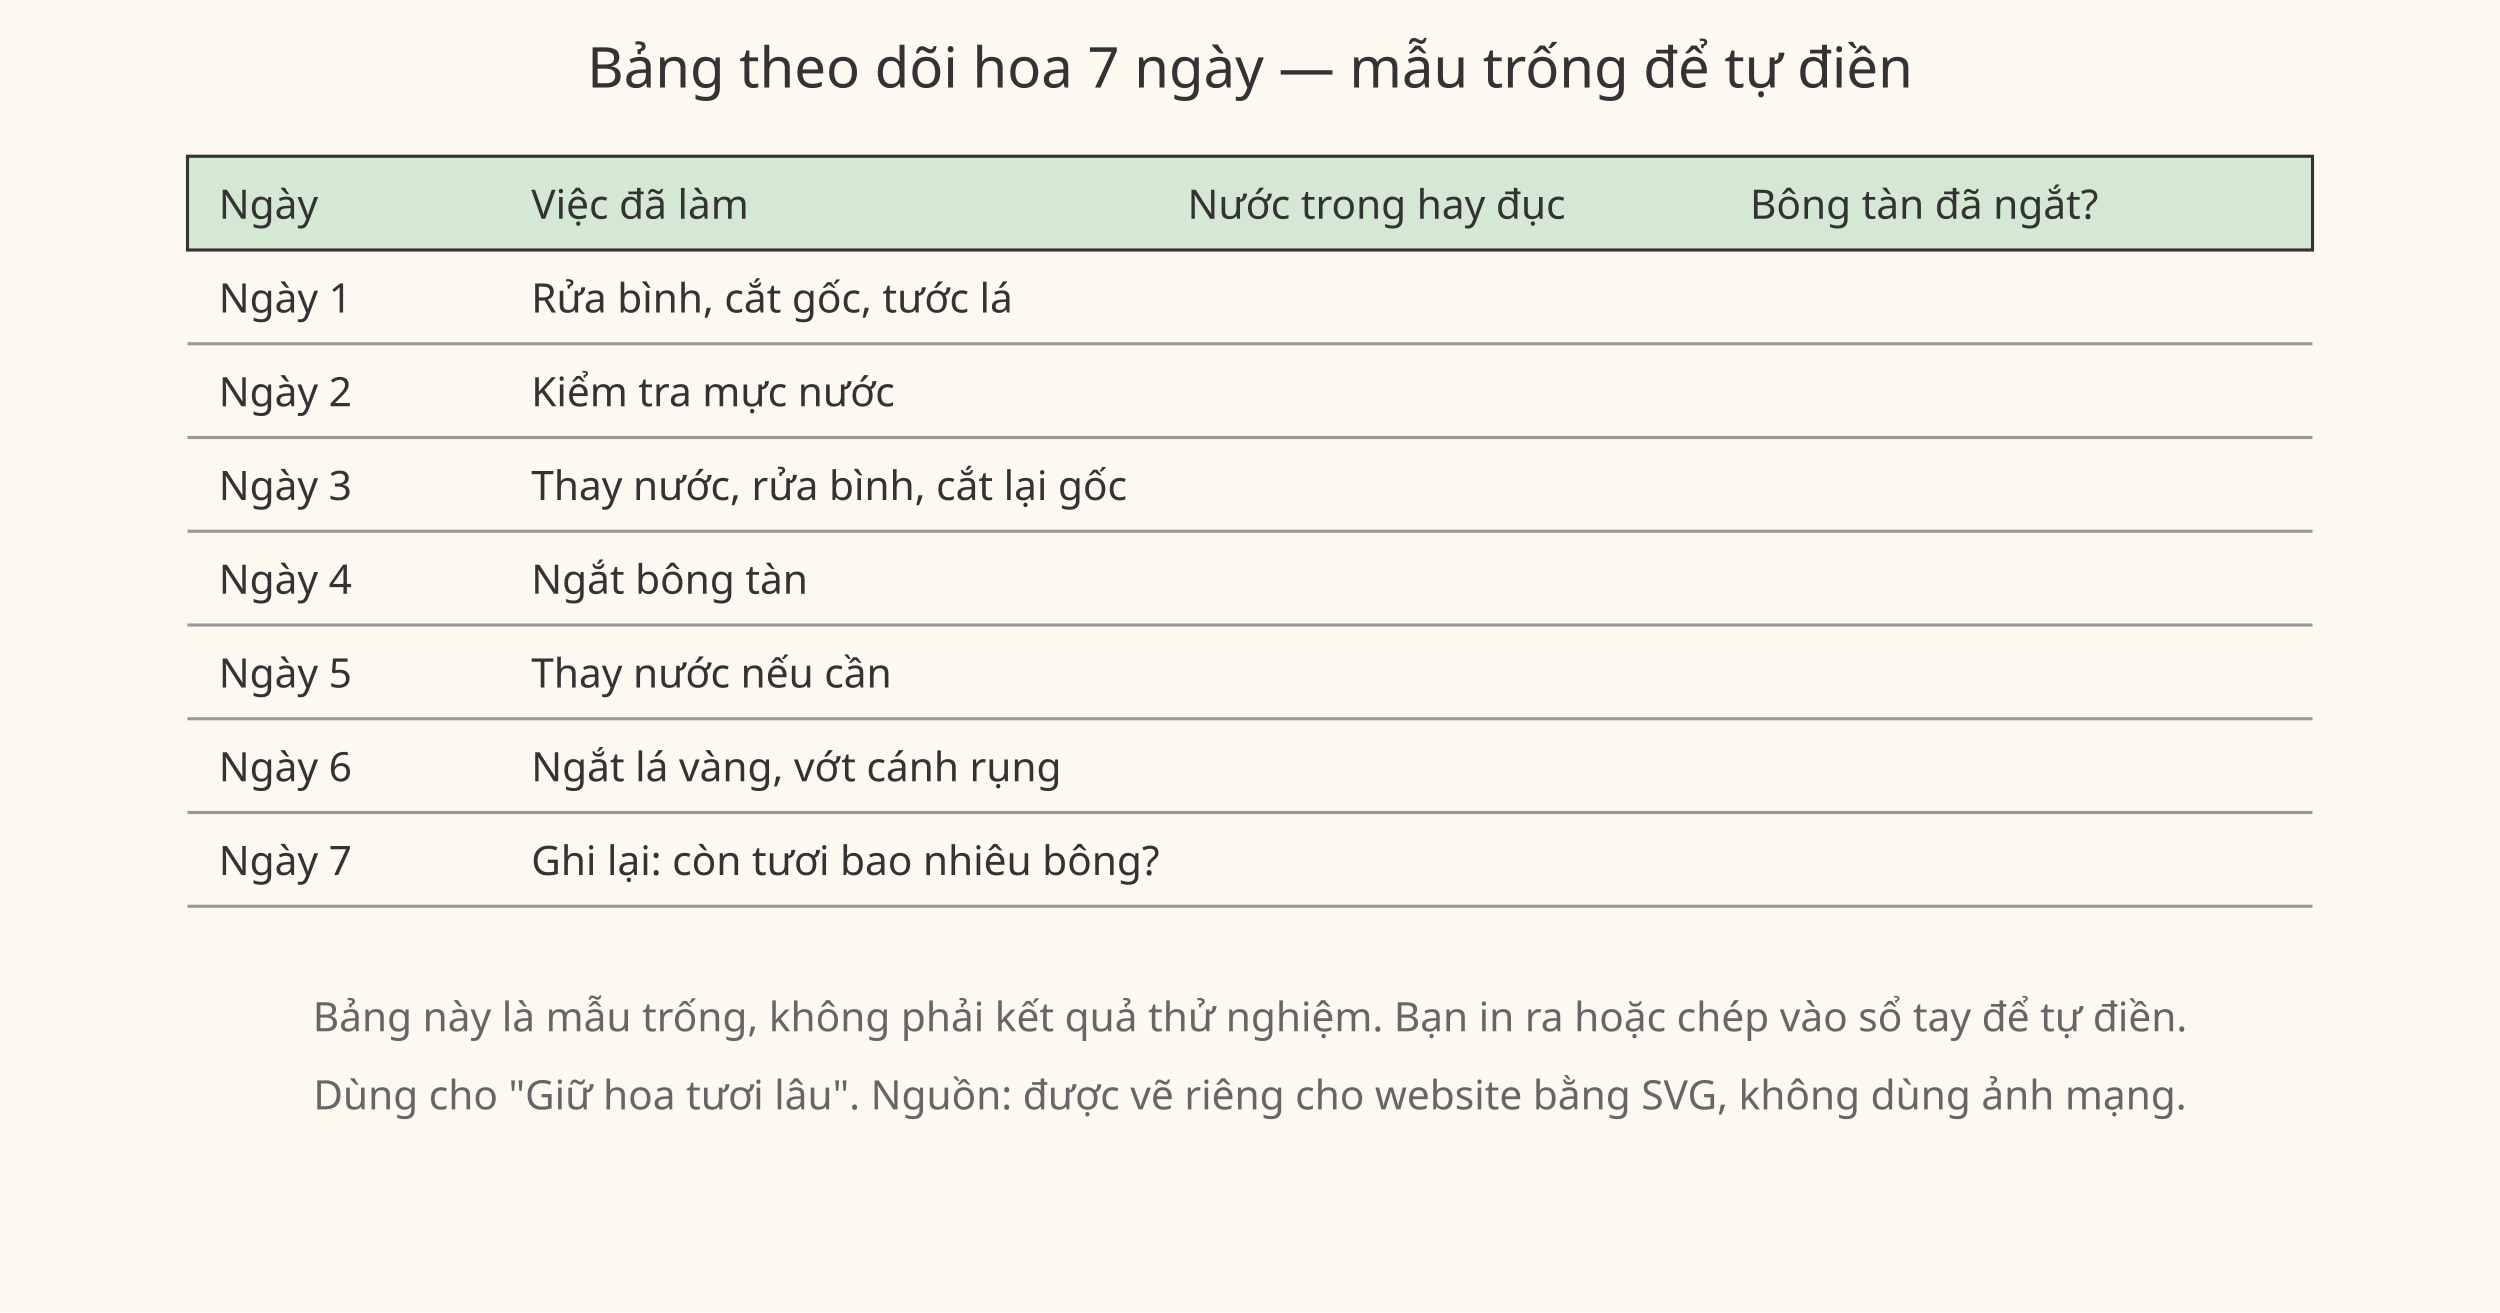
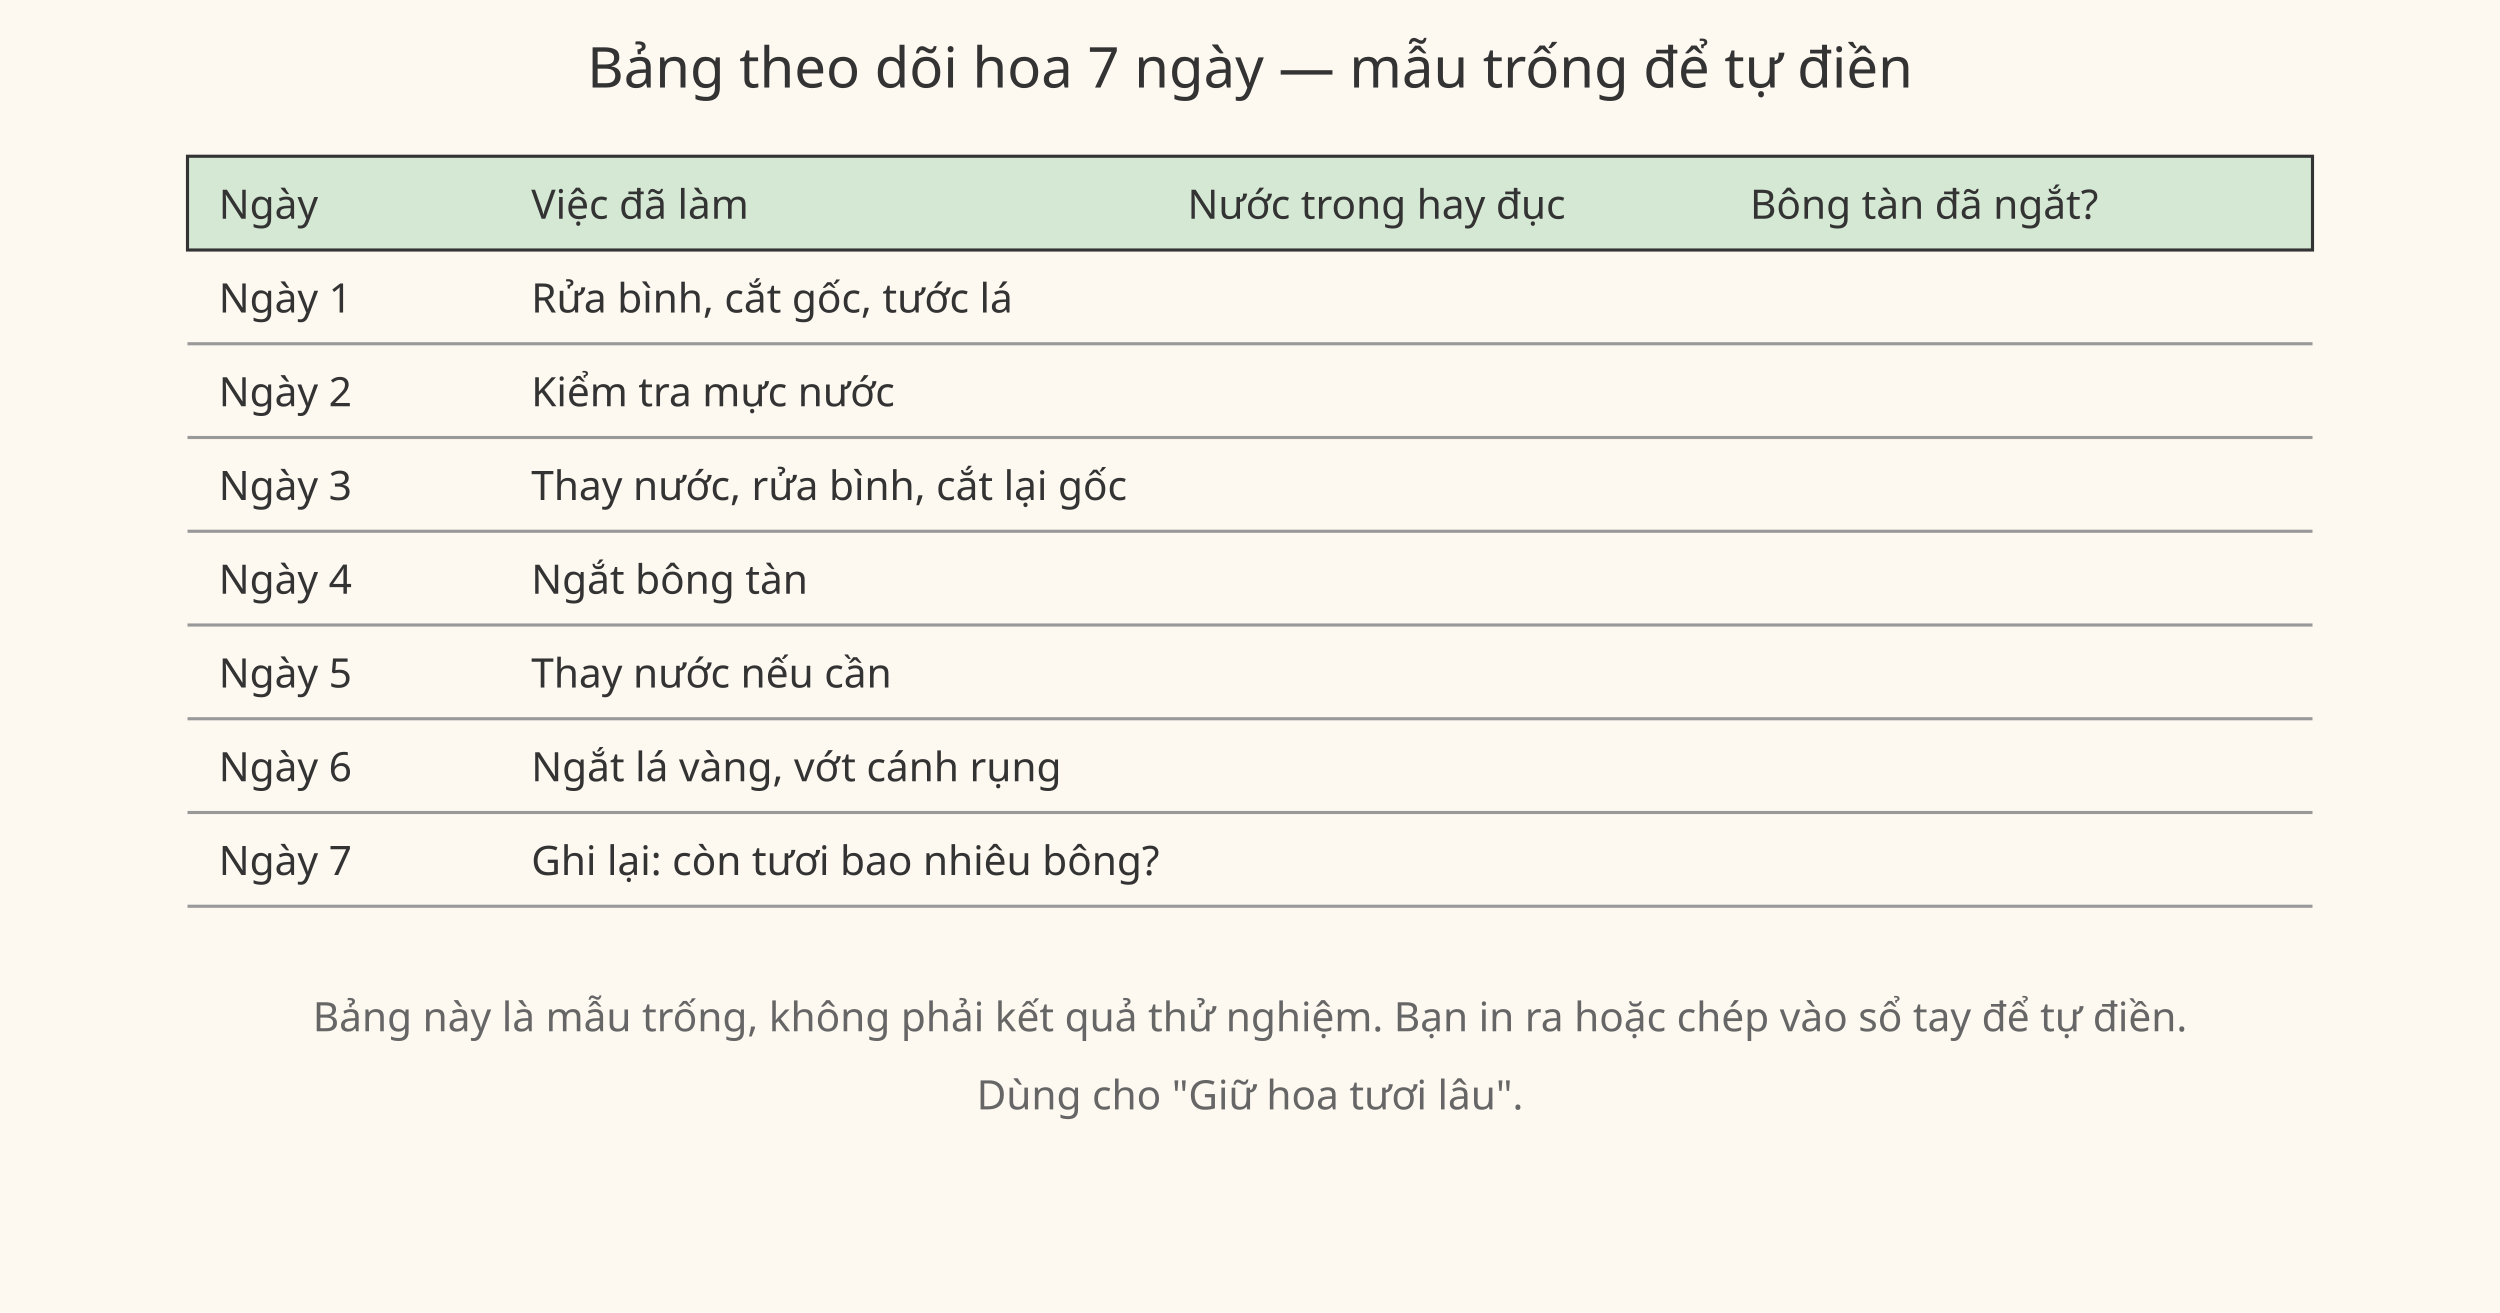
<svg xmlns="http://www.w3.org/2000/svg" width="800" height="420" viewBox="0 0 800 420" role="img">
  <rect width="800" height="420" fill="#fdf8f0" />
  <text x="400" y="28" text-anchor="middle" font-size="18" font-family="sans-serif" fill="#333">Bảng theo dõi hoa 7 ngày — mẫu trống để tự điền</text>
  <g font-family="sans-serif" font-size="13" fill="#333">
    <rect x="60" y="50" width="680" height="30" fill="#d5e8d4" stroke="#333" />
    <text x="70" y="70">Ngày</text>
    <text x="170" y="70">Việc đã làm</text>
    <text x="380" y="70">Nước trong hay đục</text>
    <text x="560" y="70">Bông tàn đã ngắt?</text>
    <g stroke="#999" fill="none">
      <line x1="60" y1="110" x2="740" y2="110" />
      <line x1="60" y1="140" x2="740" y2="140" />
      <line x1="60" y1="170" x2="740" y2="170" />
      <line x1="60" y1="200" x2="740" y2="200" />
      <line x1="60" y1="230" x2="740" y2="230" />
      <line x1="60" y1="260" x2="740" y2="260" />
      <line x1="60" y1="290" x2="740" y2="290" />
    </g>
    <text x="70" y="100">Ngày 1</text>
    <text x="170" y="100">Rửa bình, cắt gốc, tước lá</text>
    <text x="70" y="130">Ngày 2</text>
    <text x="170" y="130">Kiểm tra mực nước</text>
    <text x="70" y="160">Ngày 3</text>
    <text x="170" y="160">Thay nước, rửa bình, cắt lại gốc</text>
    <text x="70" y="190">Ngày 4</text>
    <text x="170" y="190">Ngắt bông tàn</text>
    <text x="70" y="220">Ngày 5</text>
    <text x="170" y="220">Thay nước nếu cần</text>
    <text x="70" y="250">Ngày 6</text>
    <text x="170" y="250">Ngắt lá vàng, vớt cánh rụng</text>
    <text x="70" y="280">Ngày 7</text>
    <text x="170" y="280">Ghi lại: còn tươi bao nhiêu bông?</text>
  </g>
  <text x="400" y="330" text-anchor="middle" font-size="13" font-family="sans-serif" fill="#666">Bảng này là mẫu trống, không phải kết quả thử nghiệm. Bạn in ra hoặc chép vào sổ tay để tự điền.</text>
-   <text x="400" y="355" text-anchor="middle" font-size="13" font-family="sans-serif" fill="#666">Dùng cho "Giữ hoa tươi lâu". Nguồn: được vẽ riêng cho website bằng SVG, không dùng ảnh mạng.</text>
+   <text x="400" y="355" text-anchor="middle" font-size="13" font-family="sans-serif" fill="#666">Dùng cho "Giữ hoa tươi lâu".</text>
</svg>
